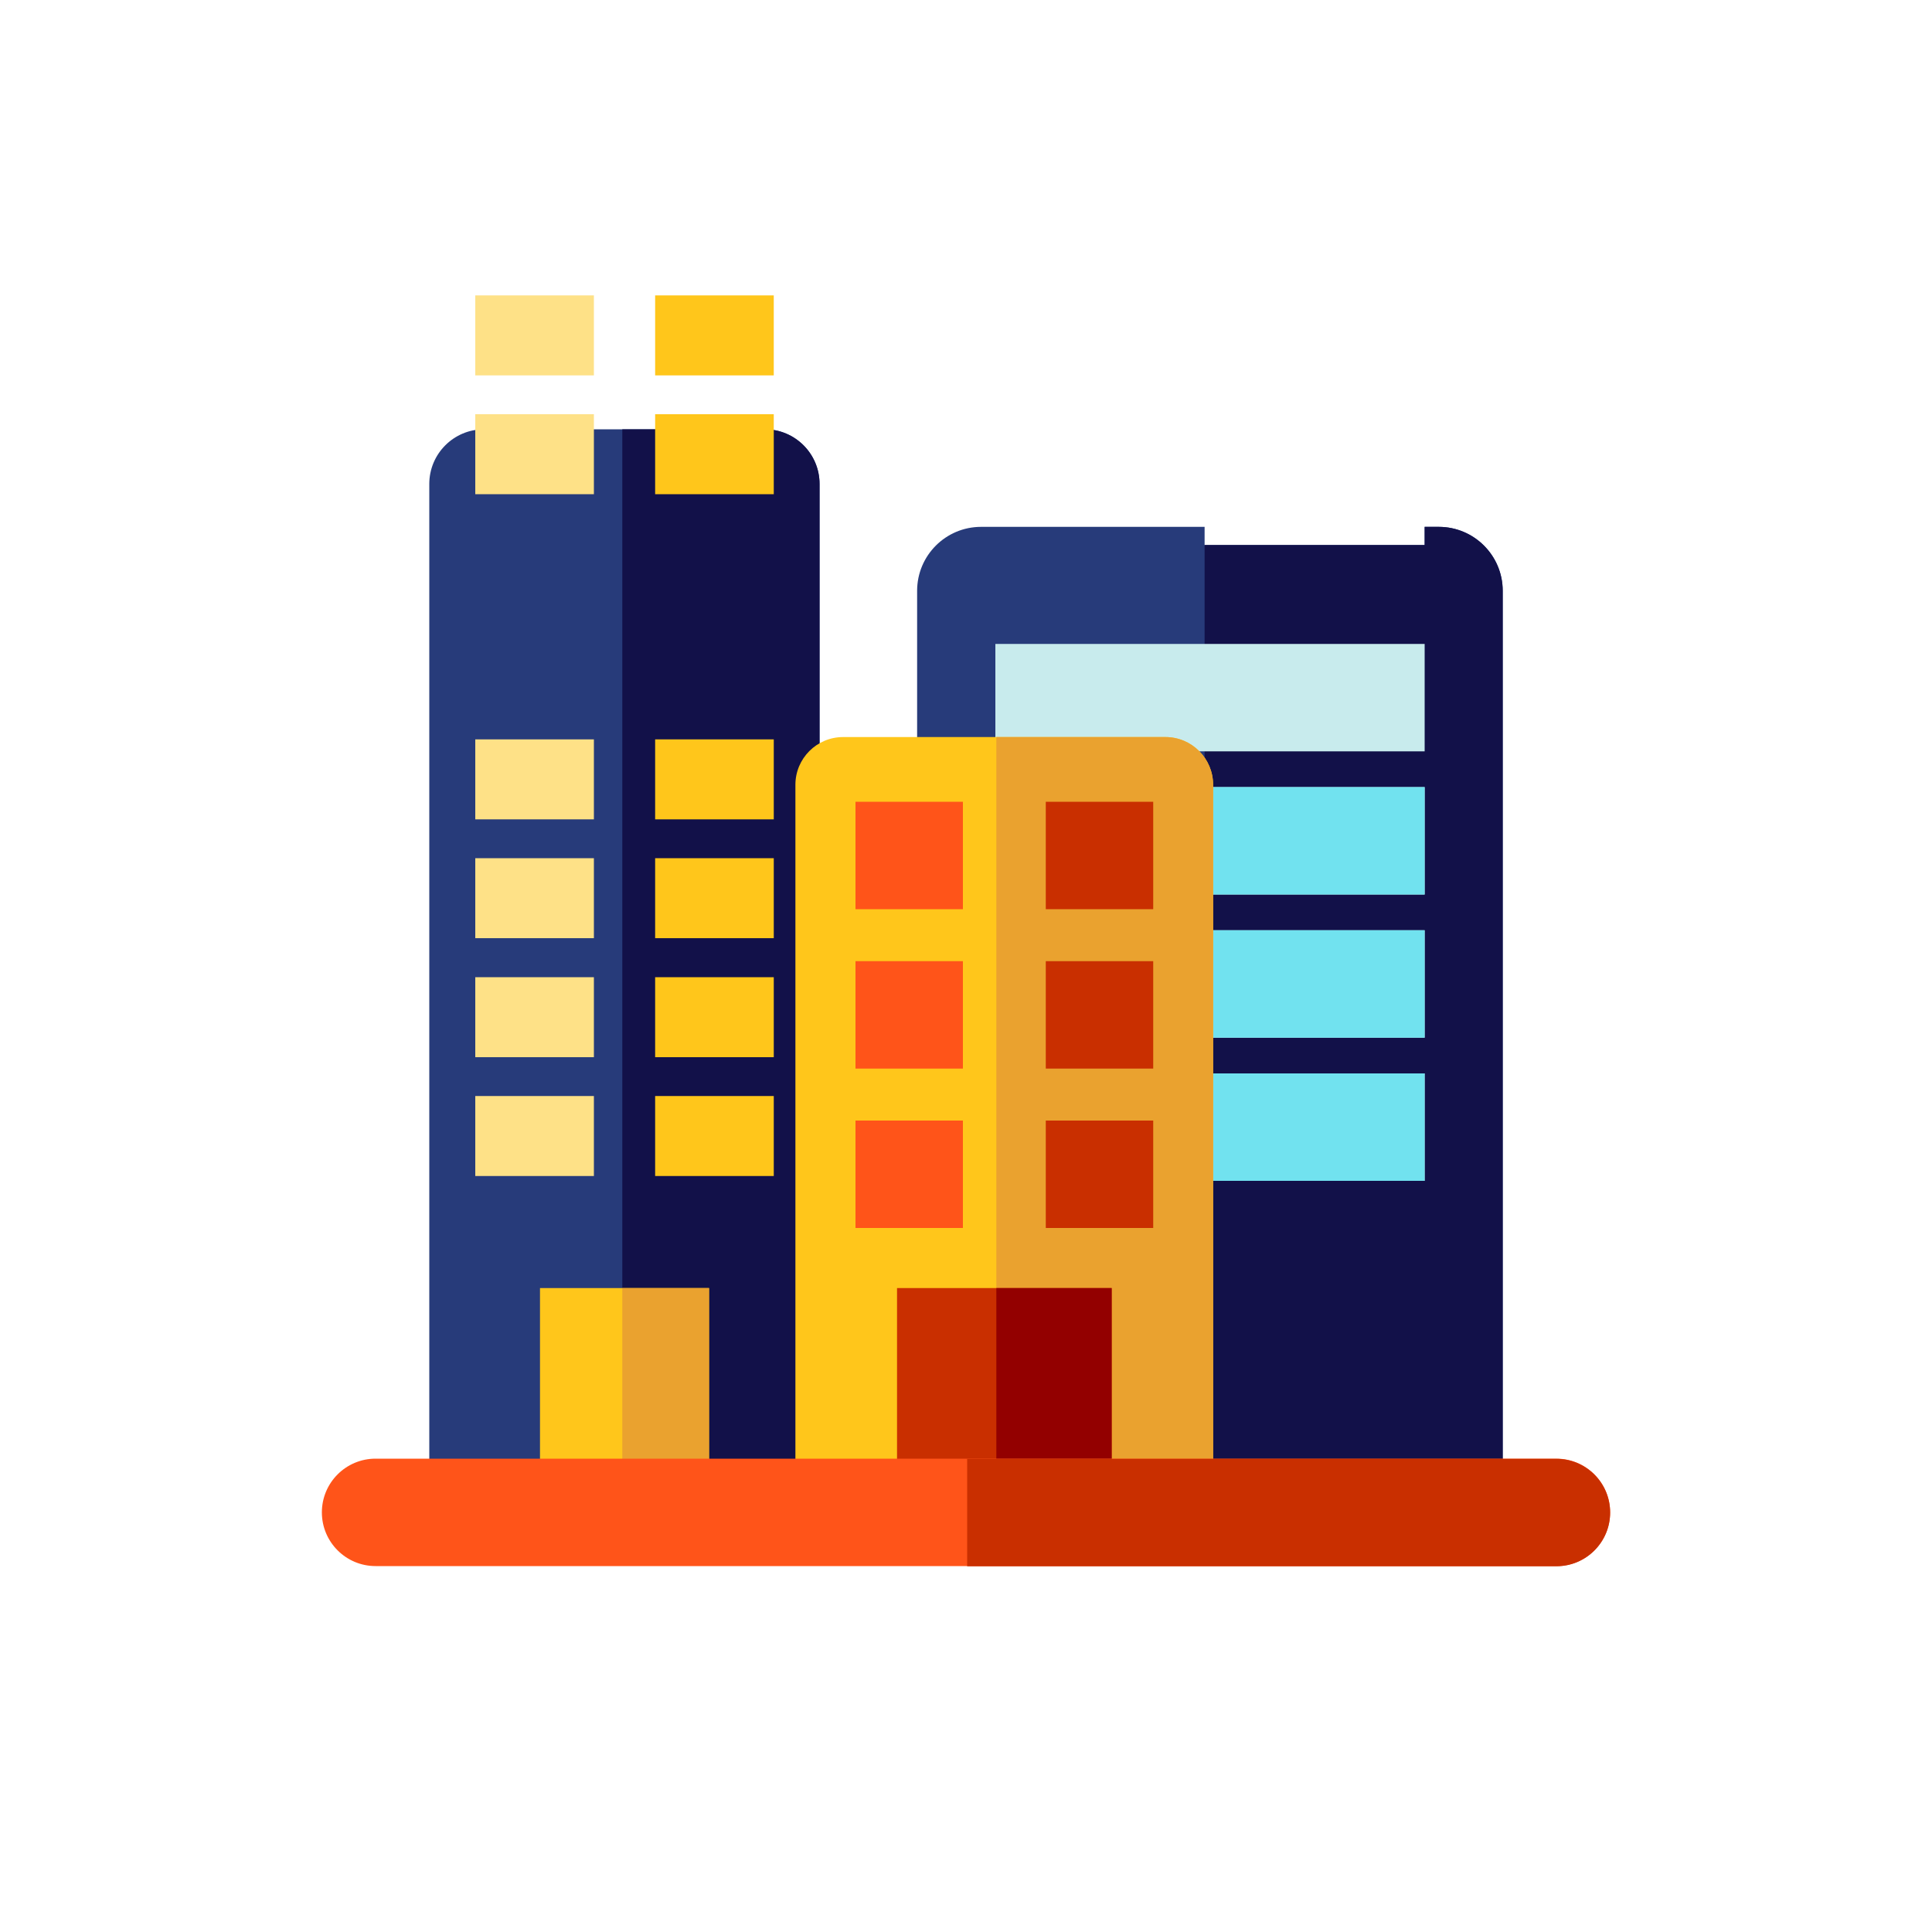
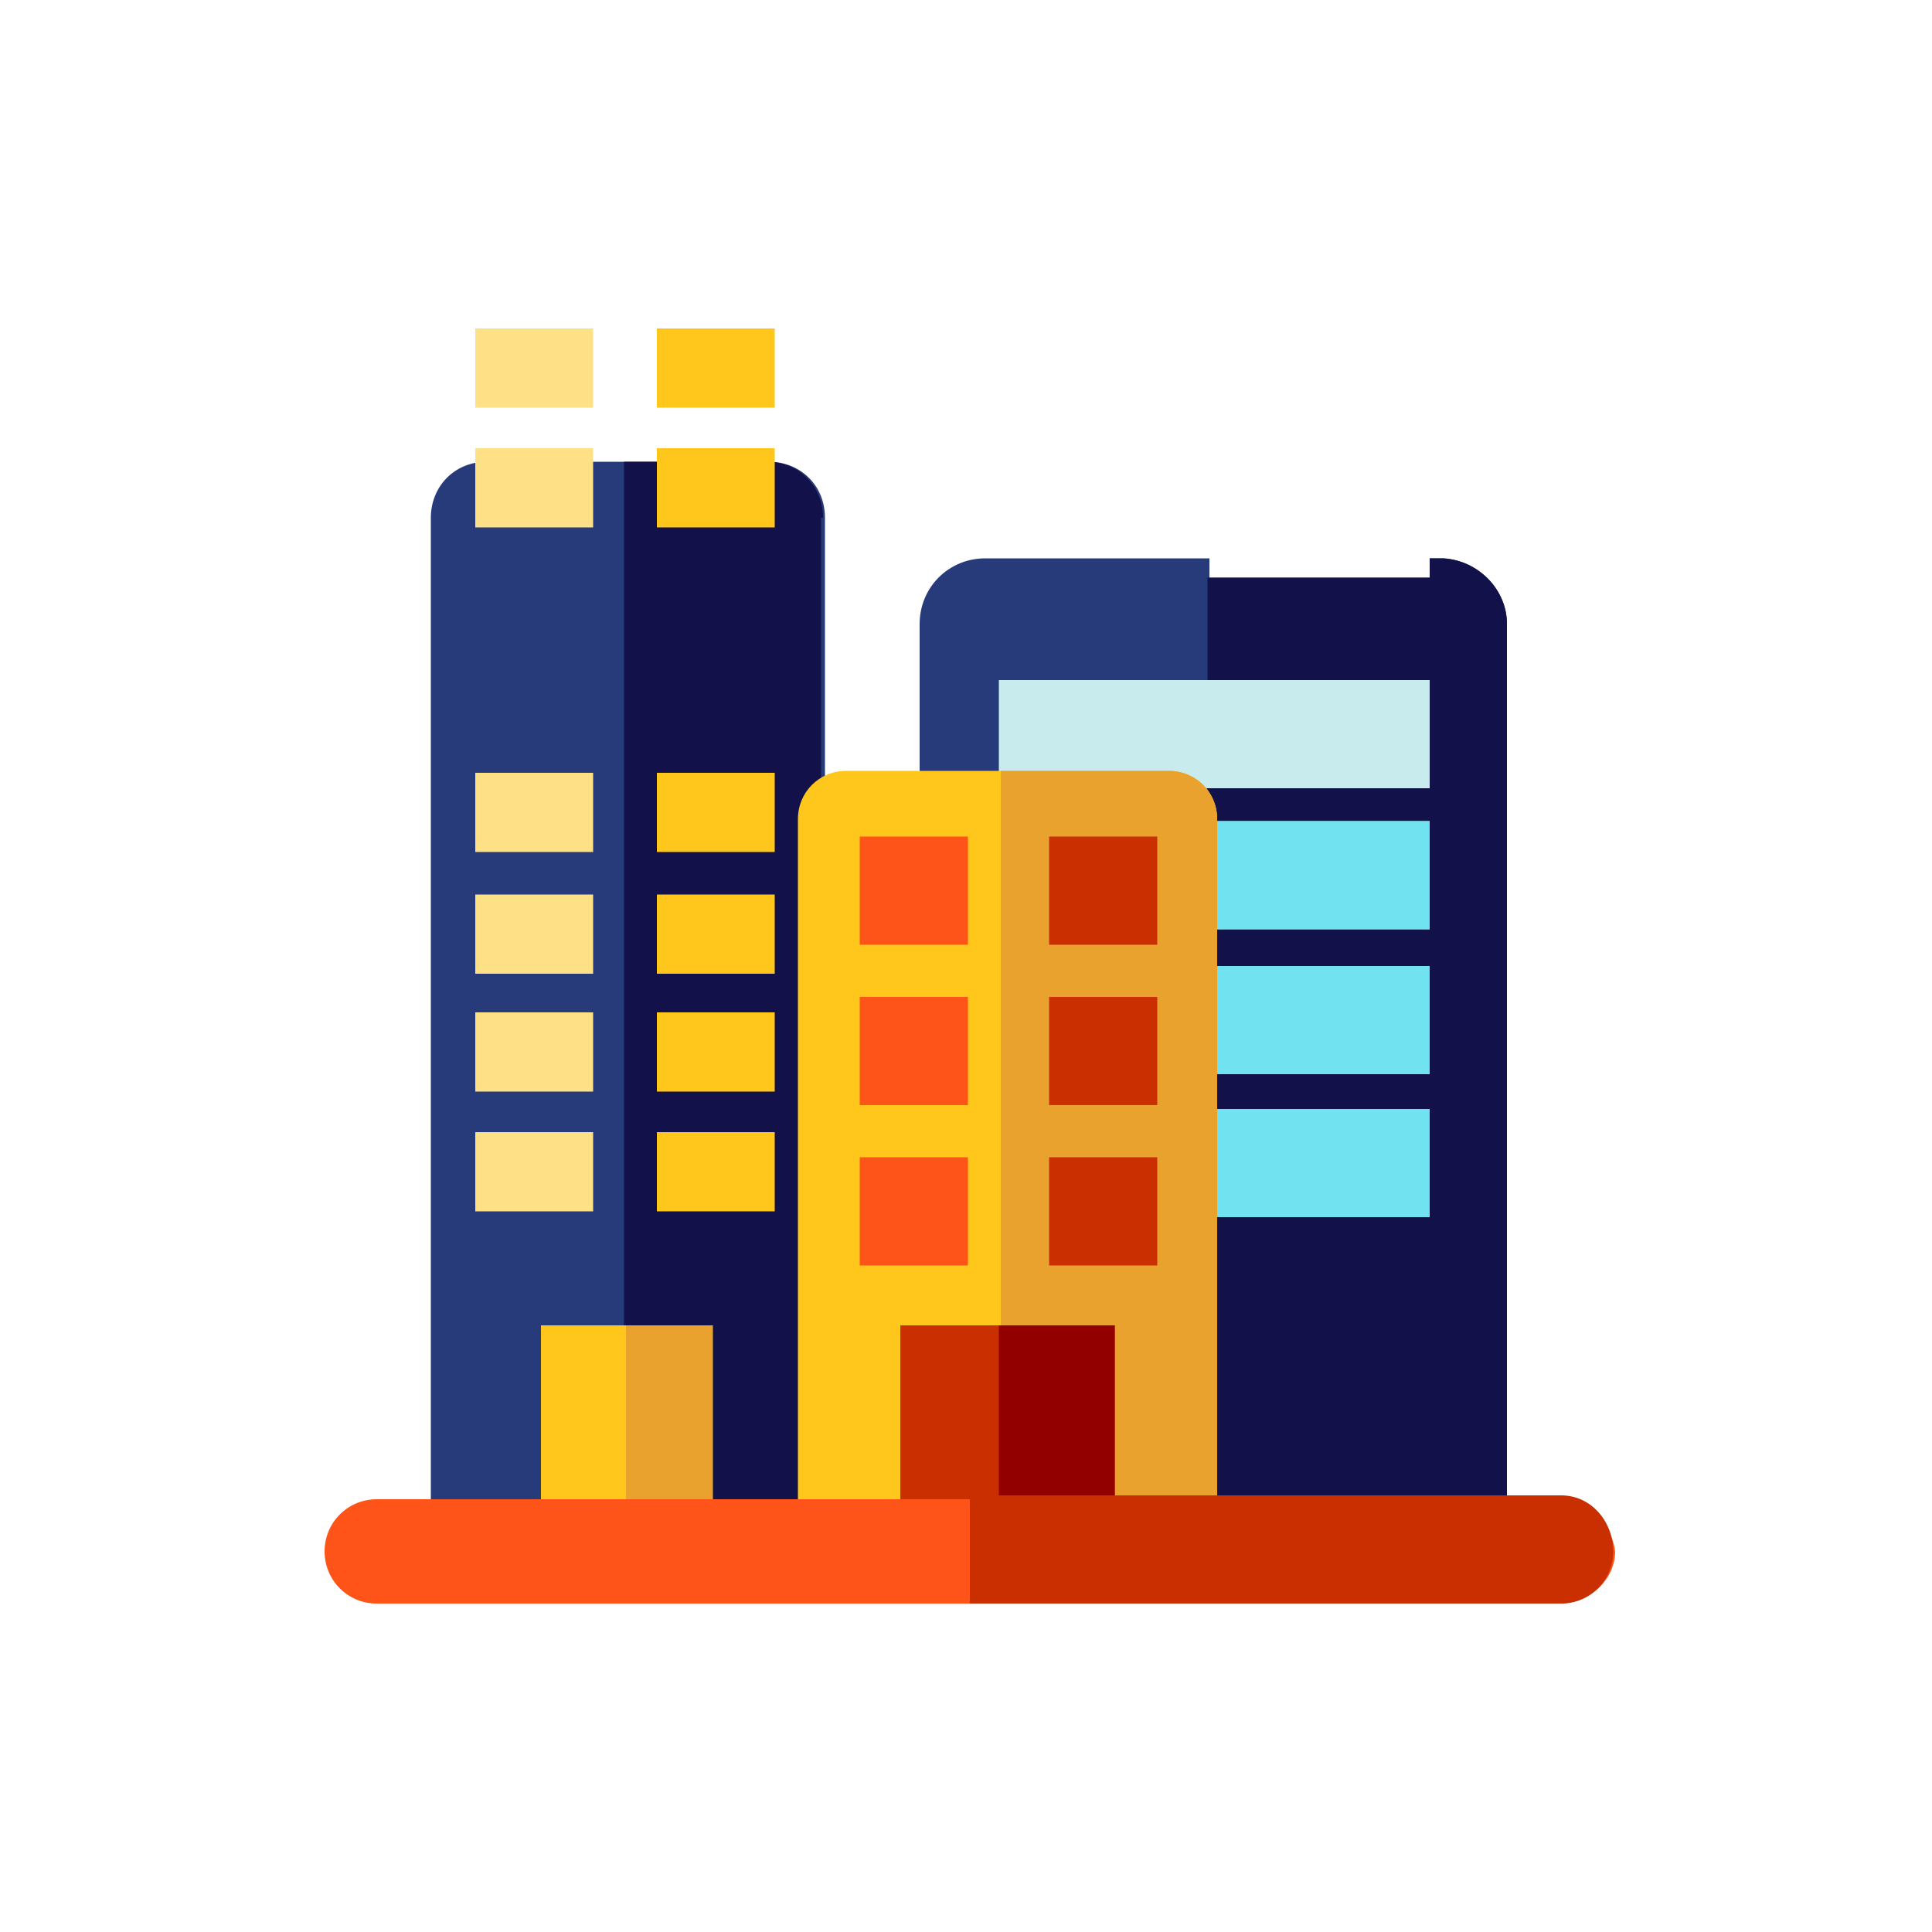
- <svg xmlns="http://www.w3.org/2000/svg" viewBox="0 0 100 100">
-   <defs>
-     <style>.cls-1{fill:#fff;}.cls-2{fill:#273b7a;}.cls-3{fill:#121149;}.cls-4{fill:#c8ebed;}.cls-5{fill:#71e2ef;}.cls-6{fill:#ffc61b;}.cls-7{fill:#eaa22f;}.cls-8{fill:#ff5419;}.cls-9{fill:#c92f00;}.cls-10{fill:#fee187;}.cls-11{fill:#930000;}</style>
-   </defs>
-   <g id="Layer_2" data-name="Layer 2">
-     <g id="layout">
-       <rect class="cls-1" width="100" height="100" />
-       <path class="cls-2" d="M77.78,30.58v47.2H47.47V30.58a3.31,3.31,0,0,1,3.31-3.31H62.35v.94H73.74v-.94h.73A3.31,3.31,0,0,1,77.78,30.58Z" />
-       <path class="cls-3" d="M77.78,30.58v47.2H62.35V28.21H73.74v-.94h.73A3.31,3.31,0,0,1,77.78,30.58Z" />
-       <rect class="cls-4" x="51.52" y="33.33" width="22.22" height="5.56" />
-       <rect class="cls-4" x="51.52" y="40.74" width="22.22" height="5.56" />
-       <rect class="cls-4" x="51.52" y="55.56" width="22.22" height="5.56" />
-       <rect class="cls-4" x="51.52" y="48.15" width="22.22" height="5.56" />
-       <rect class="cls-4" x="51.52" y="40.74" width="10.83" height="5.56" />
-       <rect class="cls-5" x="62.35" y="40.74" width="11.39" height="5.56" />
-       <rect class="cls-5" x="62.35" y="55.56" width="11.39" height="5.56" />
-       <rect class="cls-4" x="51.52" y="55.56" width="10.83" height="5.56" />
-       <rect class="cls-4" x="51.52" y="48.15" width="10.83" height="5.56" />
-       <rect class="cls-5" x="62.35" y="48.15" width="11.39" height="5.56" />
-       <path class="cls-2" d="M42.42,77.78H22.22V25.05a2.83,2.83,0,0,1,2.83-2.83H39.59a2.83,2.83,0,0,1,2.83,2.83V77.78Z" />
-       <path class="cls-3" d="M42.42,25.05a2.83,2.83,0,0,0-2.83-2.83H32.21V77.78H42.42V25.05Z" />
-       <path class="cls-6" d="M62.79,77.78H41.17V40.62a2.47,2.47,0,0,1,2.47-2.47H60.32a2.47,2.47,0,0,1,2.47,2.47Z" />
-       <path class="cls-7" d="M62.79,40.62a2.47,2.47,0,0,0-2.47-2.47H51.57V77.78H62.79V40.62Z" />
-       <rect class="cls-8" x="44.28" y="41.5" width="5.56" height="5.56" />
-       <rect class="cls-9" x="54.13" y="41.5" width="5.56" height="5.56" />
-       <rect class="cls-8" x="44.28" y="49.75" width="5.56" height="5.56" />
-       <rect class="cls-9" x="54.13" y="49.75" width="5.56" height="5.56" />
-       <rect class="cls-8" x="44.28" y="58" width="5.56" height="5.56" />
-       <rect class="cls-9" x="54.13" y="58" width="5.56" height="5.56" />
-       <rect class="cls-10" x="24.6" y="15.29" width="6.14" height="4.14" />
-       <rect class="cls-6" x="33.91" y="15.29" width="6.14" height="4.14" />
-       <rect class="cls-10" x="24.6" y="21.44" width="6.14" height="4.14" />
-       <rect class="cls-6" x="33.91" y="21.44" width="6.14" height="4.14" />
-       <rect class="cls-10" x="24.6" y="38.27" width="6.14" height="4.14" />
-       <rect class="cls-6" x="33.91" y="38.27" width="6.14" height="4.14" />
-       <rect class="cls-10" x="24.6" y="44.42" width="6.14" height="4.14" />
-       <rect class="cls-6" x="33.91" y="44.42" width="6.14" height="4.14" />
-       <rect class="cls-10" x="24.6" y="50.58" width="6.14" height="4.14" />
-       <rect class="cls-6" x="33.91" y="50.58" width="6.14" height="4.14" />
-       <rect class="cls-10" x="24.6" y="56.73" width="6.14" height="4.14" />
-       <rect class="cls-6" x="33.91" y="56.73" width="6.14" height="4.14" />
-       <rect class="cls-9" x="46.43" y="66.67" width="11.11" height="11.11" />
-       <rect class="cls-11" x="51.57" y="66.67" width="5.97" height="11.11" />
-       <rect class="cls-6" x="27.95" y="66.67" width="8.75" height="11.11" />
-       <rect class="cls-7" x="32.21" y="66.67" width="4.49" height="11.11" />
-       <path class="cls-8" d="M80.56,81.06H19.44a2.78,2.78,0,0,1-2.78-2.78h0a2.78,2.78,0,0,1,2.78-2.78H80.56a2.78,2.78,0,0,1,2.78,2.78h0A2.78,2.78,0,0,1,80.56,81.06Z" />
-       <path class="cls-9" d="M80.56,75.51H50.06v5.56h30.5a2.78,2.78,0,1,0,0-5.56Z" />
+ <svg xmlns="http://www.w3.org/2000/svg" version="1.1" id="Layer_1" x="0px" y="0px" viewBox="0 0 100 100" style="enable-background:new 0 0 100 100;" xml:space="preserve">
+   <style type="text/css">
+ 	.st0{fill:#FFFFFF;}
+ 	.st1{fill:#273B7A;}
+ 	.st2{fill:#121149;}
+ 	.st3{fill:#C8EBED;}
+ 	.st4{fill:#71E2EF;}
+ 	.st5{fill:#FFC61B;}
+ 	.st6{fill:#EAA22F;}
+ 	.st7{fill:#FF5419;}
+ 	.st8{fill:#C92F00;}
+ 	.st9{fill:#FEE187;}
+ 	.st10{fill:#930000;}
+ </style>
+   <g>
+     <rect class="st0" width="100" height="100" />
+     <g>
+       <path class="st1" d="M78,32.3v47.4H47.6V32.3c0-1.9,1.5-3.4,3.4-3.4h11.6v1H74v-1h0.7C76.5,29,78,30.5,78,32.3L78,32.3z" />
+       <path class="st2" d="M78,32.3v47.4H62.5V29.9H74v-1h0.7C76.5,29,78,30.5,78,32.3z" />
+       <rect x="51.7" y="35.2" class="st3" width="22.3" height="5.6" />
+       <rect x="51.7" y="42.5" class="st3" width="22.3" height="5.6" />
+       <rect x="51.7" y="57.4" class="st3" width="22.3" height="5.6" />
+       <rect x="51.7" y="50" class="st3" width="22.3" height="5.6" />
+       <rect x="51.7" y="42.5" class="st3" width="10.9" height="5.6" />
+       <rect x="62.5" y="42.5" class="st4" width="11.5" height="5.6" />
+       <rect x="62.5" y="57.4" class="st4" width="11.5" height="5.6" />
+       <rect x="51.7" y="57.4" class="st3" width="10.9" height="5.6" />
+       <rect x="51.7" y="50" class="st3" width="10.9" height="5.6" />
+       <rect x="62.5" y="50" class="st4" width="11.5" height="5.6" />
+       <path class="st1" d="M42.6,79.7H22.3V26.8c0-1.6,1.2-2.9,2.9-2.9l0,0h14.6c1.6,0,2.9,1.2,2.9,2.9V79.7z" />
+       <path class="st2" d="M42.6,26.8c0-1.6-1.2-2.9-2.9-2.9h-7.4v55.7h10.2V26.8z" />
+       <path class="st5" d="M63,79.7H41.3V42.4c0-1.4,1.1-2.5,2.5-2.5h16.7c1.4,0,2.5,1.1,2.5,2.5V79.7z" />
+       <path class="st6" d="M63,42.4c0-1.4-1.1-2.5-2.5-2.5h-8.7v39.8H63V42.4z" />
+       <rect x="44.5" y="43.3" class="st7" width="5.6" height="5.6" />
+       <rect x="54.3" y="43.3" class="st8" width="5.6" height="5.6" />
+       <rect x="44.5" y="51.6" class="st7" width="5.6" height="5.6" />
+       <rect x="54.3" y="51.6" class="st8" width="5.6" height="5.6" />
+       <rect x="44.5" y="59.9" class="st7" width="5.6" height="5.6" />
+       <rect x="54.3" y="59.9" class="st8" width="5.6" height="5.6" />
+       <rect x="24.6" y="17" class="st9" width="6.1" height="4.1" />
+       <rect x="34" y="17" class="st5" width="6.1" height="4.1" />
+       <rect x="24.6" y="23.2" class="st9" width="6.1" height="4.1" />
+       <rect x="34" y="23.2" class="st5" width="6.1" height="4.1" />
+       <rect x="24.6" y="40" class="st9" width="6.1" height="4.1" />
+       <rect x="34" y="40" class="st5" width="6.1" height="4.1" />
+       <rect x="24.6" y="46.3" class="st9" width="6.1" height="4.1" />
+       <rect x="34" y="46.3" class="st5" width="6.1" height="4.1" />
+       <rect x="24.6" y="52.4" class="st9" width="6.1" height="4.1" />
+       <rect x="34" y="52.4" class="st5" width="6.1" height="4.1" />
+       <rect x="24.6" y="58.6" class="st9" width="6.1" height="4.1" />
+       <rect x="34" y="58.6" class="st5" width="6.1" height="4.1" />
+       <rect x="46.6" y="68.6" class="st8" width="11.1" height="11.1" />
+       <rect x="51.7" y="68.6" class="st10" width="6" height="11.1" />
+       <rect x="28" y="68.6" class="st5" width="8.7" height="11.1" />
+       <rect x="32.4" y="68.6" class="st6" width="4.5" height="11.1" />
+       <path class="st7" d="M80.8,83H19.5c-1.5,0-2.7-1.2-2.7-2.7l0,0l0,0c0-1.5,1.2-2.7,2.7-2.7l0,0h61.2c1.5,0,2.7,1.2,2.9,2.7l0,0l0,0    C83.6,81.7,82.4,82.9,80.8,83C80.9,83,80.9,83,80.8,83z" />
+       <path class="st8" d="M80.8,77.4H50.2V83h30.6c1.5,0,2.7-1.2,2.7-2.7S82.4,77.4,80.8,77.4L80.8,77.4z" />
    </g>
  </g>
</svg>
